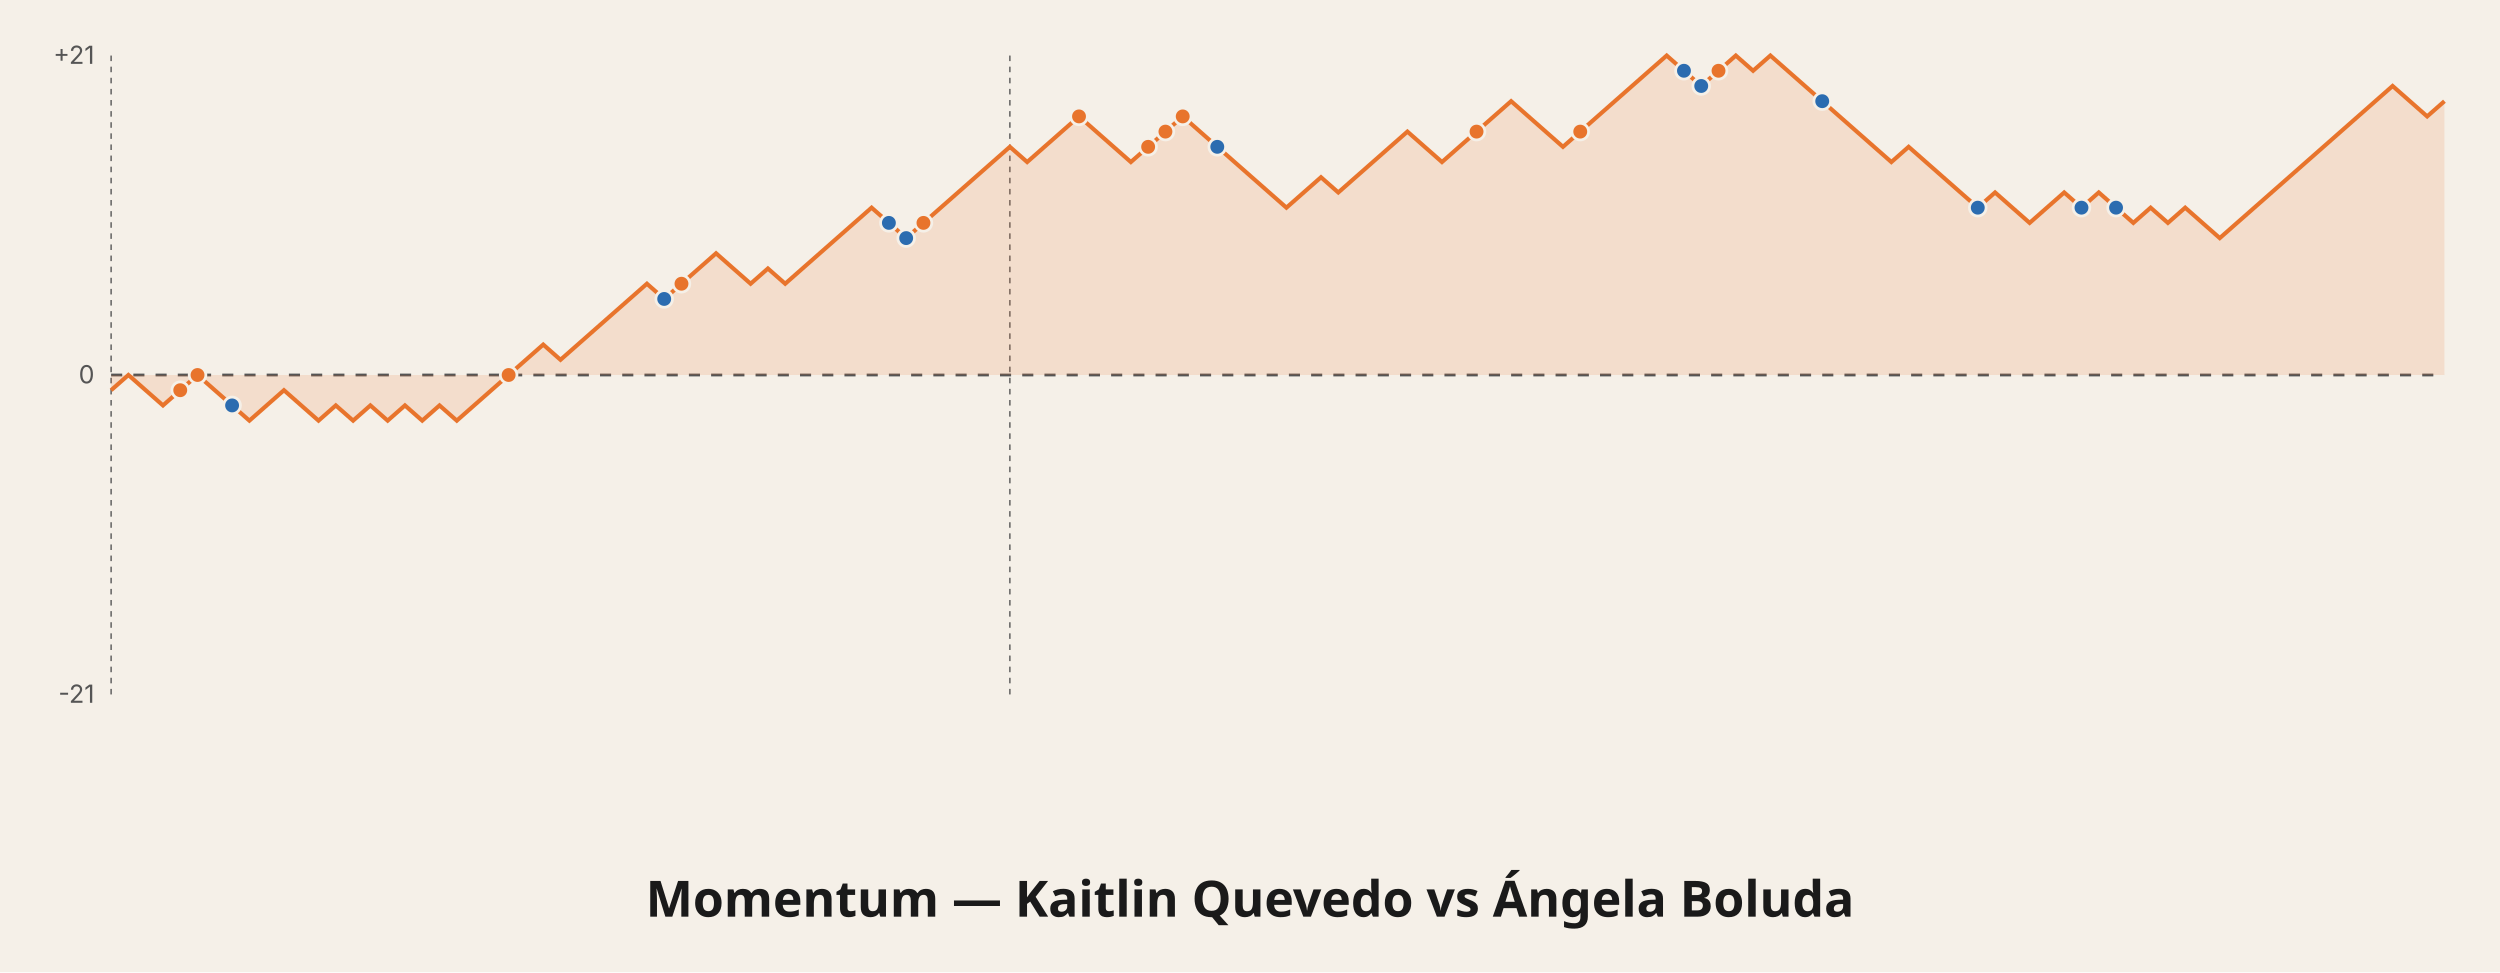
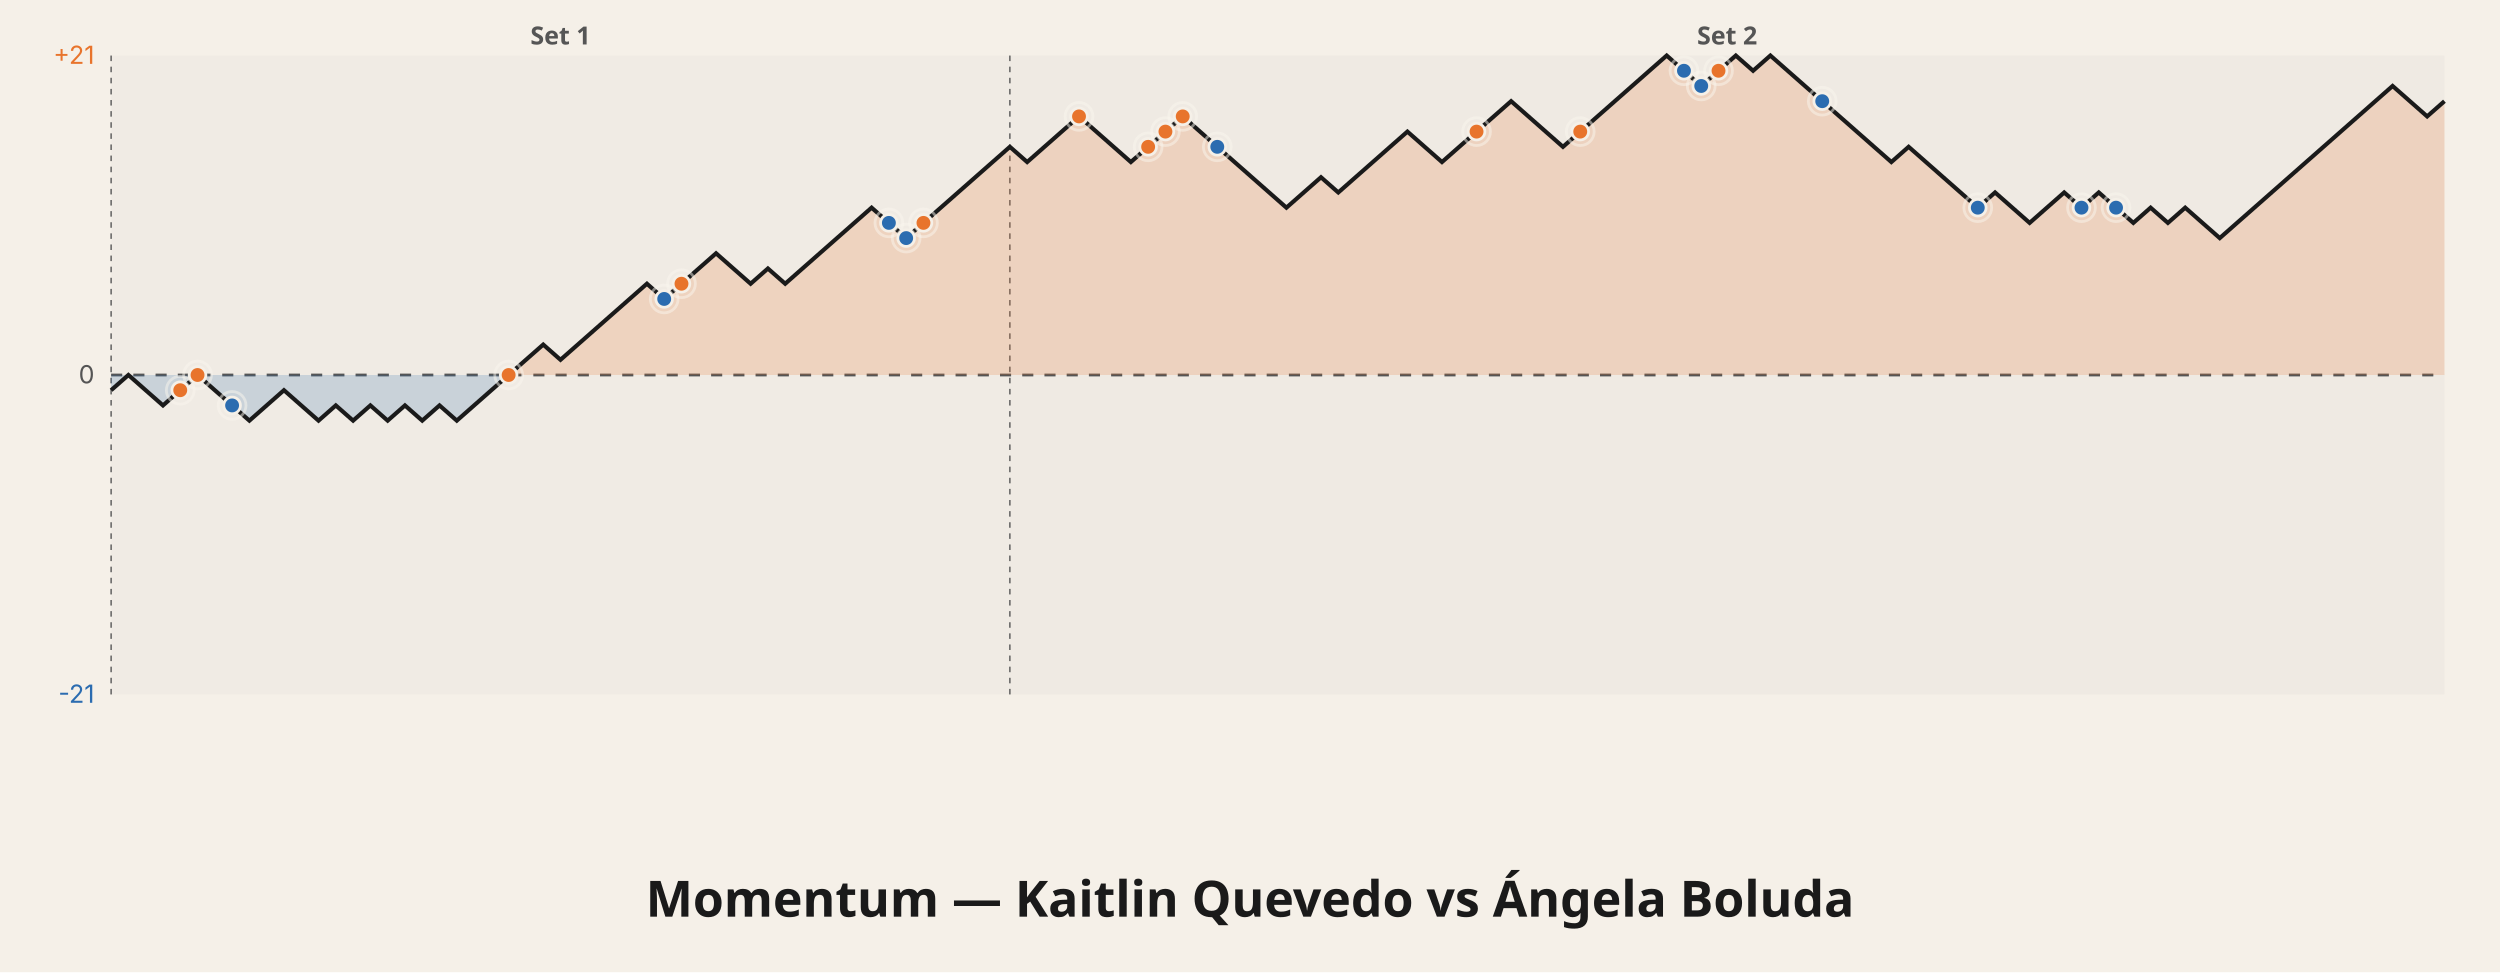
<svg xmlns="http://www.w3.org/2000/svg" height="350" width="900">
  <rect fill="#F5F0E8" height="350" width="900" x="0" y="0" />
  <svg height="280" style="display:block" viewBox="0 0 900 280" width="900">
    <rect fill="#F5F0E8" height="280" width="900" x="0" y="0" />
+     <g>
+       <rect fill="#555555" height="230" opacity="0.03" x="40" y="20" width="323.556" />
+       <line stroke="#555555" stroke-dasharray="2 2" stroke-width="0.5" x1="40" x2="40" y1="20" y2="250" />
+       <text fill="#555555" font-family="Oswald, Arial Narrow, sans-serif" font-size="9" font-weight="600" text-anchor="middle" x="201.778" y="16">Set 1</text>
+     </g>
+     <g>
+       <rect fill="#1A1A1A" height="230" opacity="0.03" x="363.556" y="20" width="516.444" />
+       <line stroke="#555555" stroke-dasharray="2 2" stroke-width="0.5" x1="363.556" x2="363.556" y1="20" y2="250" />
+       <text fill="#555555" font-family="Oswald, Arial Narrow, sans-serif" font-size="9" font-weight="600" text-anchor="middle" x="621.778" y="16">Set 2</text>
+     </g>
    <line stroke="#555555" stroke-dasharray="4 4" stroke-width="1" x1="40" x2="880" y1="135" y2="135" />
-     <line stroke="#555555" stroke-dasharray="2 2" stroke-width="0.5" x1="40" x2="40" y1="20" y2="250" />
-     <line stroke="#555555" stroke-dasharray="2 2" stroke-width="0.5" x1="363.556" x2="363.556" y1="20" y2="250" />
-     <path d="M 40 135 L 40 140.476 L 46.222 135 L 52.444 140.476 L 58.667 145.952 L 64.889 140.476 L 71.111 135 L 77.333 140.476 L 83.556 145.952 L 89.778 151.429 L 96 145.952 L 102.222 140.476 L 108.444 145.952 L 114.667 151.429 L 120.889 145.952 L 127.111 151.429 L 133.333 145.952 L 139.556 151.429 L 145.778 145.952 L 152 151.429 L 158.222 145.952 L 164.444 151.429 L 170.667 145.952 L 176.889 140.476 L 183.111 135 L 189.333 129.524 L 195.556 124.048 L 201.778 129.524 L 208 124.048 L 214.222 118.571 L 220.444 113.095 L 226.667 107.619 L 232.889 102.143 L 239.111 107.619 L 245.333 102.143 L 251.556 96.667 L 257.778 91.19 L 264 96.667 L 270.222 102.143 L 276.444 96.667 L 282.667 102.143 L 288.889 96.667 L 295.111 91.19 L 301.333 85.714 L 307.556 80.238 L 313.778 74.762 L 320 80.238 L 326.222 85.714 L 332.444 80.238 L 338.667 74.762 L 344.889 69.286 L 351.111 63.81 L 357.333 58.333 L 363.556 52.857 L 369.778 58.333 L 376 52.857 L 382.222 47.381 L 388.444 41.905 L 394.667 47.381 L 400.889 52.857 L 407.111 58.333 L 413.333 52.857 L 419.556 47.381 L 425.778 41.905 L 432 47.381 L 438.222 52.857 L 444.444 58.333 L 450.667 63.81 L 456.889 69.286 L 463.111 74.762 L 469.333 69.286 L 475.556 63.81 L 481.778 69.286 L 488 63.81 L 494.222 58.333 L 500.444 52.857 L 506.667 47.381 L 512.889 52.857 L 519.111 58.333 L 525.333 52.857 L 531.556 47.381 L 537.778 41.905 L 544 36.429 L 550.222 41.905 L 556.444 47.381 L 562.667 52.857 L 568.889 47.381 L 575.111 41.905 L 581.333 36.429 L 587.556 30.952 L 593.778 25.476 L 600 20 L 606.222 25.476 L 612.444 30.952 L 618.667 25.476 L 624.889 20 L 631.111 25.476 L 637.333 20 L 643.556 25.476 L 649.778 30.952 L 656 36.429 L 662.222 41.905 L 668.444 47.381 L 674.667 52.857 L 680.889 58.333 L 687.111 52.857 L 693.333 58.333 L 699.556 63.81 L 705.778 69.286 L 712 74.762 L 718.222 69.286 L 724.444 74.762 L 730.667 80.238 L 736.889 74.762 L 743.111 69.286 L 749.333 74.762 L 755.556 69.286 L 761.778 74.762 L 768 80.238 L 774.222 74.762 L 780.444 80.238 L 786.667 74.762 L 792.889 80.238 L 799.111 85.714 L 805.333 80.238 L 811.556 74.762 L 817.778 69.286 L 824 63.81 L 830.222 58.333 L 836.444 52.857 L 842.667 47.381 L 848.889 41.905 L 855.111 36.429 L 861.333 30.952 L 867.556 36.429 L 873.778 41.905 L 880 36.429 L 880 135 Z" fill="#E8742C" opacity="0.15" />
-     <path d="M 40 140.476 L 40 140.476 L 46.222 135 L 52.444 140.476 L 58.667 145.952 L 64.889 140.476 L 71.111 135 L 77.333 140.476 L 83.556 145.952 L 89.778 151.429 L 96 145.952 L 102.222 140.476 L 108.444 145.952 L 114.667 151.429 L 120.889 145.952 L 127.111 151.429 L 133.333 145.952 L 139.556 151.429 L 145.778 145.952 L 152 151.429 L 158.222 145.952 L 164.444 151.429 L 170.667 145.952 L 176.889 140.476 L 183.111 135 L 189.333 129.524 L 195.556 124.048 L 201.778 129.524 L 208 124.048 L 214.222 118.571 L 220.444 113.095 L 226.667 107.619 L 232.889 102.143 L 239.111 107.619 L 245.333 102.143 L 251.556 96.667 L 257.778 91.19 L 264 96.667 L 270.222 102.143 L 276.444 96.667 L 282.667 102.143 L 288.889 96.667 L 295.111 91.19 L 301.333 85.714 L 307.556 80.238 L 313.778 74.762 L 320 80.238 L 326.222 85.714 L 332.444 80.238 L 338.667 74.762 L 344.889 69.286 L 351.111 63.81 L 357.333 58.333 L 363.556 52.857 L 369.778 58.333 L 376 52.857 L 382.222 47.381 L 388.444 41.905 L 394.667 47.381 L 400.889 52.857 L 407.111 58.333 L 413.333 52.857 L 419.556 47.381 L 425.778 41.905 L 432 47.381 L 438.222 52.857 L 444.444 58.333 L 450.667 63.81 L 456.889 69.286 L 463.111 74.762 L 469.333 69.286 L 475.556 63.81 L 481.778 69.286 L 488 63.81 L 494.222 58.333 L 500.444 52.857 L 506.667 47.381 L 512.889 52.857 L 519.111 58.333 L 525.333 52.857 L 531.556 47.381 L 537.778 41.905 L 544 36.429 L 550.222 41.905 L 556.444 47.381 L 562.667 52.857 L 568.889 47.381 L 575.111 41.905 L 581.333 36.429 L 587.556 30.952 L 593.778 25.476 L 600 20 L 606.222 25.476 L 612.444 30.952 L 618.667 25.476 L 624.889 20 L 631.111 25.476 L 637.333 20 L 643.556 25.476 L 649.778 30.952 L 656 36.429 L 662.222 41.905 L 668.444 47.381 L 674.667 52.857 L 680.889 58.333 L 687.111 52.857 L 693.333 58.333 L 699.556 63.81 L 705.778 69.286 L 712 74.762 L 718.222 69.286 L 724.444 74.762 L 730.667 80.238 L 736.889 74.762 L 743.111 69.286 L 749.333 74.762 L 755.556 69.286 L 761.778 74.762 L 768 80.238 L 774.222 74.762 L 780.444 80.238 L 786.667 74.762 L 792.889 80.238 L 799.111 85.714 L 805.333 80.238 L 811.556 74.762 L 817.778 69.286 L 824 63.81 L 830.222 58.333 L 836.444 52.857 L 842.667 47.381 L 848.889 41.905 L 855.111 36.429 L 861.333 30.952 L 867.556 36.429 L 873.778 41.905 L 880 36.429" fill="none" stroke="#E8742C" stroke-width="1.5" />
-     <circle cx="64.889" cy="140.476" fill="#E8742C" r="3" stroke="#F5F0E8" stroke-width="1" />
-     <circle cx="71.111" cy="135" fill="#E8742C" r="3" stroke="#F5F0E8" stroke-width="1" />
-     <circle cx="83.556" cy="145.952" fill="#2B6CB0" r="3" stroke="#F5F0E8" stroke-width="1" />
-     <circle cx="183.111" cy="135" fill="#E8742C" r="3" stroke="#F5F0E8" stroke-width="1" />
-     <circle cx="239.111" cy="107.619" fill="#2B6CB0" r="3" stroke="#F5F0E8" stroke-width="1" />
-     <circle cx="245.333" cy="102.143" fill="#E8742C" r="3" stroke="#F5F0E8" stroke-width="1" />
-     <circle cx="320" cy="80.238" fill="#2B6CB0" r="3" stroke="#F5F0E8" stroke-width="1" />
-     <circle cx="326.222" cy="85.714" fill="#2B6CB0" r="3" stroke="#F5F0E8" stroke-width="1" />
-     <circle cx="332.444" cy="80.238" fill="#E8742C" r="3" stroke="#F5F0E8" stroke-width="1" />
-     <circle cx="388.444" cy="41.905" fill="#E8742C" r="3" stroke="#F5F0E8" stroke-width="1" />
-     <circle cx="413.333" cy="52.857" fill="#E8742C" r="3" stroke="#F5F0E8" stroke-width="1" />
-     <circle cx="419.556" cy="47.381" fill="#E8742C" r="3" stroke="#F5F0E8" stroke-width="1" />
-     <circle cx="425.778" cy="41.905" fill="#E8742C" r="3" stroke="#F5F0E8" stroke-width="1" />
-     <circle cx="438.222" cy="52.857" fill="#2B6CB0" r="3" stroke="#F5F0E8" stroke-width="1" />
-     <circle cx="531.556" cy="47.381" fill="#E8742C" r="3" stroke="#F5F0E8" stroke-width="1" />
-     <circle cx="568.889" cy="47.381" fill="#E8742C" r="3" stroke="#F5F0E8" stroke-width="1" />
-     <circle cx="606.222" cy="25.476" fill="#2B6CB0" r="3" stroke="#F5F0E8" stroke-width="1" />
-     <circle cx="612.444" cy="30.952" fill="#2B6CB0" r="3" stroke="#F5F0E8" stroke-width="1" />
-     <circle cx="618.667" cy="25.476" fill="#E8742C" r="3" stroke="#F5F0E8" stroke-width="1" />
-     <circle cx="656" cy="36.429" fill="#2B6CB0" r="3" stroke="#F5F0E8" stroke-width="1" />
-     <circle cx="712" cy="74.762" fill="#2B6CB0" r="3" stroke="#F5F0E8" stroke-width="1" />
-     <circle cx="749.333" cy="74.762" fill="#2B6CB0" r="3" stroke="#F5F0E8" stroke-width="1" />
-     <circle cx="761.778" cy="74.762" fill="#2B6CB0" r="3" stroke="#F5F0E8" stroke-width="1" />
-     <text fill="#555555" font-family="Inter" font-size="9" text-anchor="end" x="34" y="23">+21</text>
-     <text fill="#555555" font-family="Inter" font-size="9" text-anchor="end" x="34" y="253">-21</text>
-     <text fill="#555555" font-family="Inter" font-size="9" text-anchor="end" x="34" y="138">0</text>
+     <path d="M 40 135 L 40 135 L 46.222 135 L 52.444 135 L 58.667 135 L 64.889 135 L 71.111 135 L 77.333 135 L 83.556 135 L 89.778 135 L 96 135 L 102.222 135 L 108.444 135 L 114.667 135 L 120.889 135 L 127.111 135 L 133.333 135 L 139.556 135 L 145.778 135 L 152 135 L 158.222 135 L 164.444 135 L 170.667 135 L 176.889 135 L 183.111 135 L 189.333 129.524 L 195.556 124.048 L 201.778 129.524 L 208 124.048 L 214.222 118.571 L 220.444 113.095 L 226.667 107.619 L 232.889 102.143 L 239.111 107.619 L 245.333 102.143 L 251.556 96.667 L 257.778 91.19 L 264 96.667 L 270.222 102.143 L 276.444 96.667 L 282.667 102.143 L 288.889 96.667 L 295.111 91.19 L 301.333 85.714 L 307.556 80.238 L 313.778 74.762 L 320 80.238 L 326.222 85.714 L 332.444 80.238 L 338.667 74.762 L 344.889 69.286 L 351.111 63.81 L 357.333 58.333 L 363.556 52.857 L 369.778 58.333 L 376 52.857 L 382.222 47.381 L 388.444 41.905 L 394.667 47.381 L 400.889 52.857 L 407.111 58.333 L 413.333 52.857 L 419.556 47.381 L 425.778 41.905 L 432 47.381 L 438.222 52.857 L 444.444 58.333 L 450.667 63.81 L 456.889 69.286 L 463.111 74.762 L 469.333 69.286 L 475.556 63.81 L 481.778 69.286 L 488 63.81 L 494.222 58.333 L 500.444 52.857 L 506.667 47.381 L 512.889 52.857 L 519.111 58.333 L 525.333 52.857 L 531.556 47.381 L 537.778 41.905 L 544 36.429 L 550.222 41.905 L 556.444 47.381 L 562.667 52.857 L 568.889 47.381 L 575.111 41.905 L 581.333 36.429 L 587.556 30.952 L 593.778 25.476 L 600 20 L 606.222 25.476 L 612.444 30.952 L 618.667 25.476 L 624.889 20 L 631.111 25.476 L 637.333 20 L 643.556 25.476 L 649.778 30.952 L 656 36.429 L 662.222 41.905 L 668.444 47.381 L 674.667 52.857 L 680.889 58.333 L 687.111 52.857 L 693.333 58.333 L 699.556 63.81 L 705.778 69.286 L 712 74.762 L 718.222 69.286 L 724.444 74.762 L 730.667 80.238 L 736.889 74.762 L 743.111 69.286 L 749.333 74.762 L 755.556 69.286 L 761.778 74.762 L 768 80.238 L 774.222 74.762 L 780.444 80.238 L 786.667 74.762 L 792.889 80.238 L 799.111 85.714 L 805.333 80.238 L 811.556 74.762 L 817.778 69.286 L 824 63.81 L 830.222 58.333 L 836.444 52.857 L 842.667 47.381 L 848.889 41.905 L 855.111 36.429 L 861.333 30.952 L 867.556 36.429 L 873.778 41.905 L 880 36.429 L 880 135 Z" fill="#E8742C" opacity="0.2" />
+     <path d="M 40 135 L 40 140.476 L 46.222 135 L 52.444 140.476 L 58.667 145.952 L 64.889 140.476 L 71.111 135 L 77.333 140.476 L 83.556 145.952 L 89.778 151.429 L 96 145.952 L 102.222 140.476 L 108.444 145.952 L 114.667 151.429 L 120.889 145.952 L 127.111 151.429 L 133.333 145.952 L 139.556 151.429 L 145.778 145.952 L 152 151.429 L 158.222 145.952 L 164.444 151.429 L 170.667 145.952 L 176.889 140.476 L 183.111 135 L 189.333 135 L 195.556 135 L 201.778 135 L 208 135 L 214.222 135 L 220.444 135 L 226.667 135 L 232.889 135 L 239.111 135 L 245.333 135 L 251.556 135 L 257.778 135 L 264 135 L 270.222 135 L 276.444 135 L 282.667 135 L 288.889 135 L 295.111 135 L 301.333 135 L 307.556 135 L 313.778 135 L 320 135 L 326.222 135 L 332.444 135 L 338.667 135 L 344.889 135 L 351.111 135 L 357.333 135 L 363.556 135 L 369.778 135 L 376 135 L 382.222 135 L 388.444 135 L 394.667 135 L 400.889 135 L 407.111 135 L 413.333 135 L 419.556 135 L 425.778 135 L 432 135 L 438.222 135 L 444.444 135 L 450.667 135 L 456.889 135 L 463.111 135 L 469.333 135 L 475.556 135 L 481.778 135 L 488 135 L 494.222 135 L 500.444 135 L 506.667 135 L 512.889 135 L 519.111 135 L 525.333 135 L 531.556 135 L 537.778 135 L 544 135 L 550.222 135 L 556.444 135 L 562.667 135 L 568.889 135 L 575.111 135 L 581.333 135 L 587.556 135 L 593.778 135 L 600 135 L 606.222 135 L 612.444 135 L 618.667 135 L 624.889 135 L 631.111 135 L 637.333 135 L 643.556 135 L 649.778 135 L 656 135 L 662.222 135 L 668.444 135 L 674.667 135 L 680.889 135 L 687.111 135 L 693.333 135 L 699.556 135 L 705.778 135 L 712 135 L 718.222 135 L 724.444 135 L 730.667 135 L 736.889 135 L 743.111 135 L 749.333 135 L 755.556 135 L 761.778 135 L 768 135 L 774.222 135 L 780.444 135 L 786.667 135 L 792.889 135 L 799.111 135 L 805.333 135 L 811.556 135 L 817.778 135 L 824 135 L 830.222 135 L 836.444 135 L 842.667 135 L 848.889 135 L 855.111 135 L 861.333 135 L 867.556 135 L 873.778 135 L 880 135 L 880 135 Z" fill="#2B6CB0" opacity="0.2" />
+     <path d="M 40 140.476 L 40 140.476 L 46.222 135 L 52.444 140.476 L 58.667 145.952 L 64.889 140.476 L 71.111 135 L 77.333 140.476 L 83.556 145.952 L 89.778 151.429 L 96 145.952 L 102.222 140.476 L 108.444 145.952 L 114.667 151.429 L 120.889 145.952 L 127.111 151.429 L 133.333 145.952 L 139.556 151.429 L 145.778 145.952 L 152 151.429 L 158.222 145.952 L 164.444 151.429 L 170.667 145.952 L 176.889 140.476 L 183.111 135 L 189.333 129.524 L 195.556 124.048 L 201.778 129.524 L 208 124.048 L 214.222 118.571 L 220.444 113.095 L 226.667 107.619 L 232.889 102.143 L 239.111 107.619 L 245.333 102.143 L 251.556 96.667 L 257.778 91.19 L 264 96.667 L 270.222 102.143 L 276.444 96.667 L 282.667 102.143 L 288.889 96.667 L 295.111 91.19 L 301.333 85.714 L 307.556 80.238 L 313.778 74.762 L 320 80.238 L 326.222 85.714 L 332.444 80.238 L 338.667 74.762 L 344.889 69.286 L 351.111 63.81 L 357.333 58.333 L 363.556 52.857 L 369.778 58.333 L 376 52.857 L 382.222 47.381 L 388.444 41.905 L 394.667 47.381 L 400.889 52.857 L 407.111 58.333 L 413.333 52.857 L 419.556 47.381 L 425.778 41.905 L 432 47.381 L 438.222 52.857 L 444.444 58.333 L 450.667 63.81 L 456.889 69.286 L 463.111 74.762 L 469.333 69.286 L 475.556 63.81 L 481.778 69.286 L 488 63.81 L 494.222 58.333 L 500.444 52.857 L 506.667 47.381 L 512.889 52.857 L 519.111 58.333 L 525.333 52.857 L 531.556 47.381 L 537.778 41.905 L 544 36.429 L 550.222 41.905 L 556.444 47.381 L 562.667 52.857 L 568.889 47.381 L 575.111 41.905 L 581.333 36.429 L 587.556 30.952 L 593.778 25.476 L 600 20 L 606.222 25.476 L 612.444 30.952 L 618.667 25.476 L 624.889 20 L 631.111 25.476 L 637.333 20 L 643.556 25.476 L 649.778 30.952 L 656 36.429 L 662.222 41.905 L 668.444 47.381 L 674.667 52.857 L 680.889 58.333 L 687.111 52.857 L 693.333 58.333 L 699.556 63.81 L 705.778 69.286 L 712 74.762 L 718.222 69.286 L 724.444 74.762 L 730.667 80.238 L 736.889 74.762 L 743.111 69.286 L 749.333 74.762 L 755.556 69.286 L 761.778 74.762 L 768 80.238 L 774.222 74.762 L 780.444 80.238 L 786.667 74.762 L 792.889 80.238 L 799.111 85.714 L 805.333 80.238 L 811.556 74.762 L 817.778 69.286 L 824 63.81 L 830.222 58.333 L 836.444 52.857 L 842.667 47.381 L 848.889 41.905 L 855.111 36.429 L 861.333 30.952 L 867.556 36.429 L 873.778 41.905 L 880 36.429" fill="none" stroke="#1A1A1A" stroke-width="1.5" />
+     <g>
+       <circle cx="64.889" cy="140.476" fill="none" opacity="0.5" r="5" stroke="#FAF6EE" stroke-width="1" />
+       <circle cx="64.889" cy="140.476" fill="#E8742C" r="3" stroke="#F5F0E8" stroke-width="1" />
+     </g>
+     <g>
+       <circle cx="71.111" cy="135" fill="none" opacity="0.5" r="5" stroke="#FAF6EE" stroke-width="1" />
+       <circle cx="71.111" cy="135" fill="#E8742C" r="3" stroke="#F5F0E8" stroke-width="1" />
+     </g>
+     <g>
+       <circle cx="83.556" cy="145.952" fill="none" opacity="0.5" r="5" stroke="#FAF6EE" stroke-width="1" />
+       <circle cx="83.556" cy="145.952" fill="#2B6CB0" r="3" stroke="#F5F0E8" stroke-width="1" />
+     </g>
+     <g>
+       <circle cx="183.111" cy="135" fill="none" opacity="0.5" r="5" stroke="#FAF6EE" stroke-width="1" />
+       <circle cx="183.111" cy="135" fill="#E8742C" r="3" stroke="#F5F0E8" stroke-width="1" />
+     </g>
+     <g>
+       <circle cx="239.111" cy="107.619" fill="none" opacity="0.5" r="5" stroke="#FAF6EE" stroke-width="1" />
+       <circle cx="239.111" cy="107.619" fill="#2B6CB0" r="3" stroke="#F5F0E8" stroke-width="1" />
+     </g>
+     <g>
+       <circle cx="245.333" cy="102.143" fill="none" opacity="0.5" r="5" stroke="#FAF6EE" stroke-width="1" />
+       <circle cx="245.333" cy="102.143" fill="#E8742C" r="3" stroke="#F5F0E8" stroke-width="1" />
+     </g>
+     <g>
+       <circle cx="320" cy="80.238" fill="none" opacity="0.5" r="5" stroke="#FAF6EE" stroke-width="1" />
+       <circle cx="320" cy="80.238" fill="#2B6CB0" r="3" stroke="#F5F0E8" stroke-width="1" />
+     </g>
+     <g>
+       <circle cx="326.222" cy="85.714" fill="none" opacity="0.5" r="5" stroke="#FAF6EE" stroke-width="1" />
+       <circle cx="326.222" cy="85.714" fill="#2B6CB0" r="3" stroke="#F5F0E8" stroke-width="1" />
+     </g>
+     <g>
+       <circle cx="332.444" cy="80.238" fill="none" opacity="0.5" r="5" stroke="#FAF6EE" stroke-width="1" />
+       <circle cx="332.444" cy="80.238" fill="#E8742C" r="3" stroke="#F5F0E8" stroke-width="1" />
+     </g>
+     <g>
+       <circle cx="388.444" cy="41.905" fill="none" opacity="0.5" r="5" stroke="#FAF6EE" stroke-width="1" />
+       <circle cx="388.444" cy="41.905" fill="#E8742C" r="3" stroke="#F5F0E8" stroke-width="1" />
+     </g>
+     <g>
+       <circle cx="413.333" cy="52.857" fill="none" opacity="0.5" r="5" stroke="#FAF6EE" stroke-width="1" />
+       <circle cx="413.333" cy="52.857" fill="#E8742C" r="3" stroke="#F5F0E8" stroke-width="1" />
+     </g>
+     <g>
+       <circle cx="419.556" cy="47.381" fill="none" opacity="0.5" r="5" stroke="#FAF6EE" stroke-width="1" />
+       <circle cx="419.556" cy="47.381" fill="#E8742C" r="3" stroke="#F5F0E8" stroke-width="1" />
+     </g>
+     <g>
+       <circle cx="425.778" cy="41.905" fill="none" opacity="0.5" r="5" stroke="#FAF6EE" stroke-width="1" />
+       <circle cx="425.778" cy="41.905" fill="#E8742C" r="3" stroke="#F5F0E8" stroke-width="1" />
+     </g>
+     <g>
+       <circle cx="438.222" cy="52.857" fill="none" opacity="0.5" r="5" stroke="#FAF6EE" stroke-width="1" />
+       <circle cx="438.222" cy="52.857" fill="#2B6CB0" r="3" stroke="#F5F0E8" stroke-width="1" />
+     </g>
+     <g>
+       <circle cx="531.556" cy="47.381" fill="none" opacity="0.5" r="5" stroke="#FAF6EE" stroke-width="1" />
+       <circle cx="531.556" cy="47.381" fill="#E8742C" r="3" stroke="#F5F0E8" stroke-width="1" />
+     </g>
+     <g>
+       <circle cx="568.889" cy="47.381" fill="none" opacity="0.5" r="5" stroke="#FAF6EE" stroke-width="1" />
+       <circle cx="568.889" cy="47.381" fill="#E8742C" r="3" stroke="#F5F0E8" stroke-width="1" />
+     </g>
+     <g>
+       <circle cx="606.222" cy="25.476" fill="none" opacity="0.5" r="5" stroke="#FAF6EE" stroke-width="1" />
+       <circle cx="606.222" cy="25.476" fill="#2B6CB0" r="3" stroke="#F5F0E8" stroke-width="1" />
+     </g>
+     <g>
+       <circle cx="612.444" cy="30.952" fill="none" opacity="0.5" r="5" stroke="#FAF6EE" stroke-width="1" />
+       <circle cx="612.444" cy="30.952" fill="#2B6CB0" r="3" stroke="#F5F0E8" stroke-width="1" />
+     </g>
+     <g>
+       <circle cx="618.667" cy="25.476" fill="none" opacity="0.5" r="5" stroke="#FAF6EE" stroke-width="1" />
+       <circle cx="618.667" cy="25.476" fill="#E8742C" r="3" stroke="#F5F0E8" stroke-width="1" />
+     </g>
+     <g>
+       <circle cx="656" cy="36.429" fill="none" opacity="0.5" r="5" stroke="#FAF6EE" stroke-width="1" />
+       <circle cx="656" cy="36.429" fill="#2B6CB0" r="3" stroke="#F5F0E8" stroke-width="1" />
+     </g>
+     <g>
+       <circle cx="712" cy="74.762" fill="none" opacity="0.5" r="5" stroke="#FAF6EE" stroke-width="1" />
+       <circle cx="712" cy="74.762" fill="#2B6CB0" r="3" stroke="#F5F0E8" stroke-width="1" />
+     </g>
+     <g>
+       <circle cx="749.333" cy="74.762" fill="none" opacity="0.5" r="5" stroke="#FAF6EE" stroke-width="1" />
+       <circle cx="749.333" cy="74.762" fill="#2B6CB0" r="3" stroke="#F5F0E8" stroke-width="1" />
+     </g>
+     <g>
+       <circle cx="761.778" cy="74.762" fill="none" opacity="0.5" r="5" stroke="#FAF6EE" stroke-width="1" />
+       <circle cx="761.778" cy="74.762" fill="#2B6CB0" r="3" stroke="#F5F0E8" stroke-width="1" />
+     </g>
+     <text fill="#E8742C" font-family="Inter, Helvetica Neue, Arial, sans-serif" font-size="9" text-anchor="end" x="34" y="23">+21</text>
+     <text fill="#2B6CB0" font-family="Inter, Helvetica Neue, Arial, sans-serif" font-size="9" text-anchor="end" x="34" y="253">-21</text>
+     <text fill="#555555" font-family="Inter, Helvetica Neue, Arial, sans-serif" font-size="9" text-anchor="end" x="34" y="138">0</text>
  </svg>
  <text fill="#1A1A1A" font-family="Oswald" font-size="18" font-weight="bold" text-anchor="middle" x="450" y="330">Momentum — Kaitlin Quevedo vs Ángela Boluda</text>
</svg>
